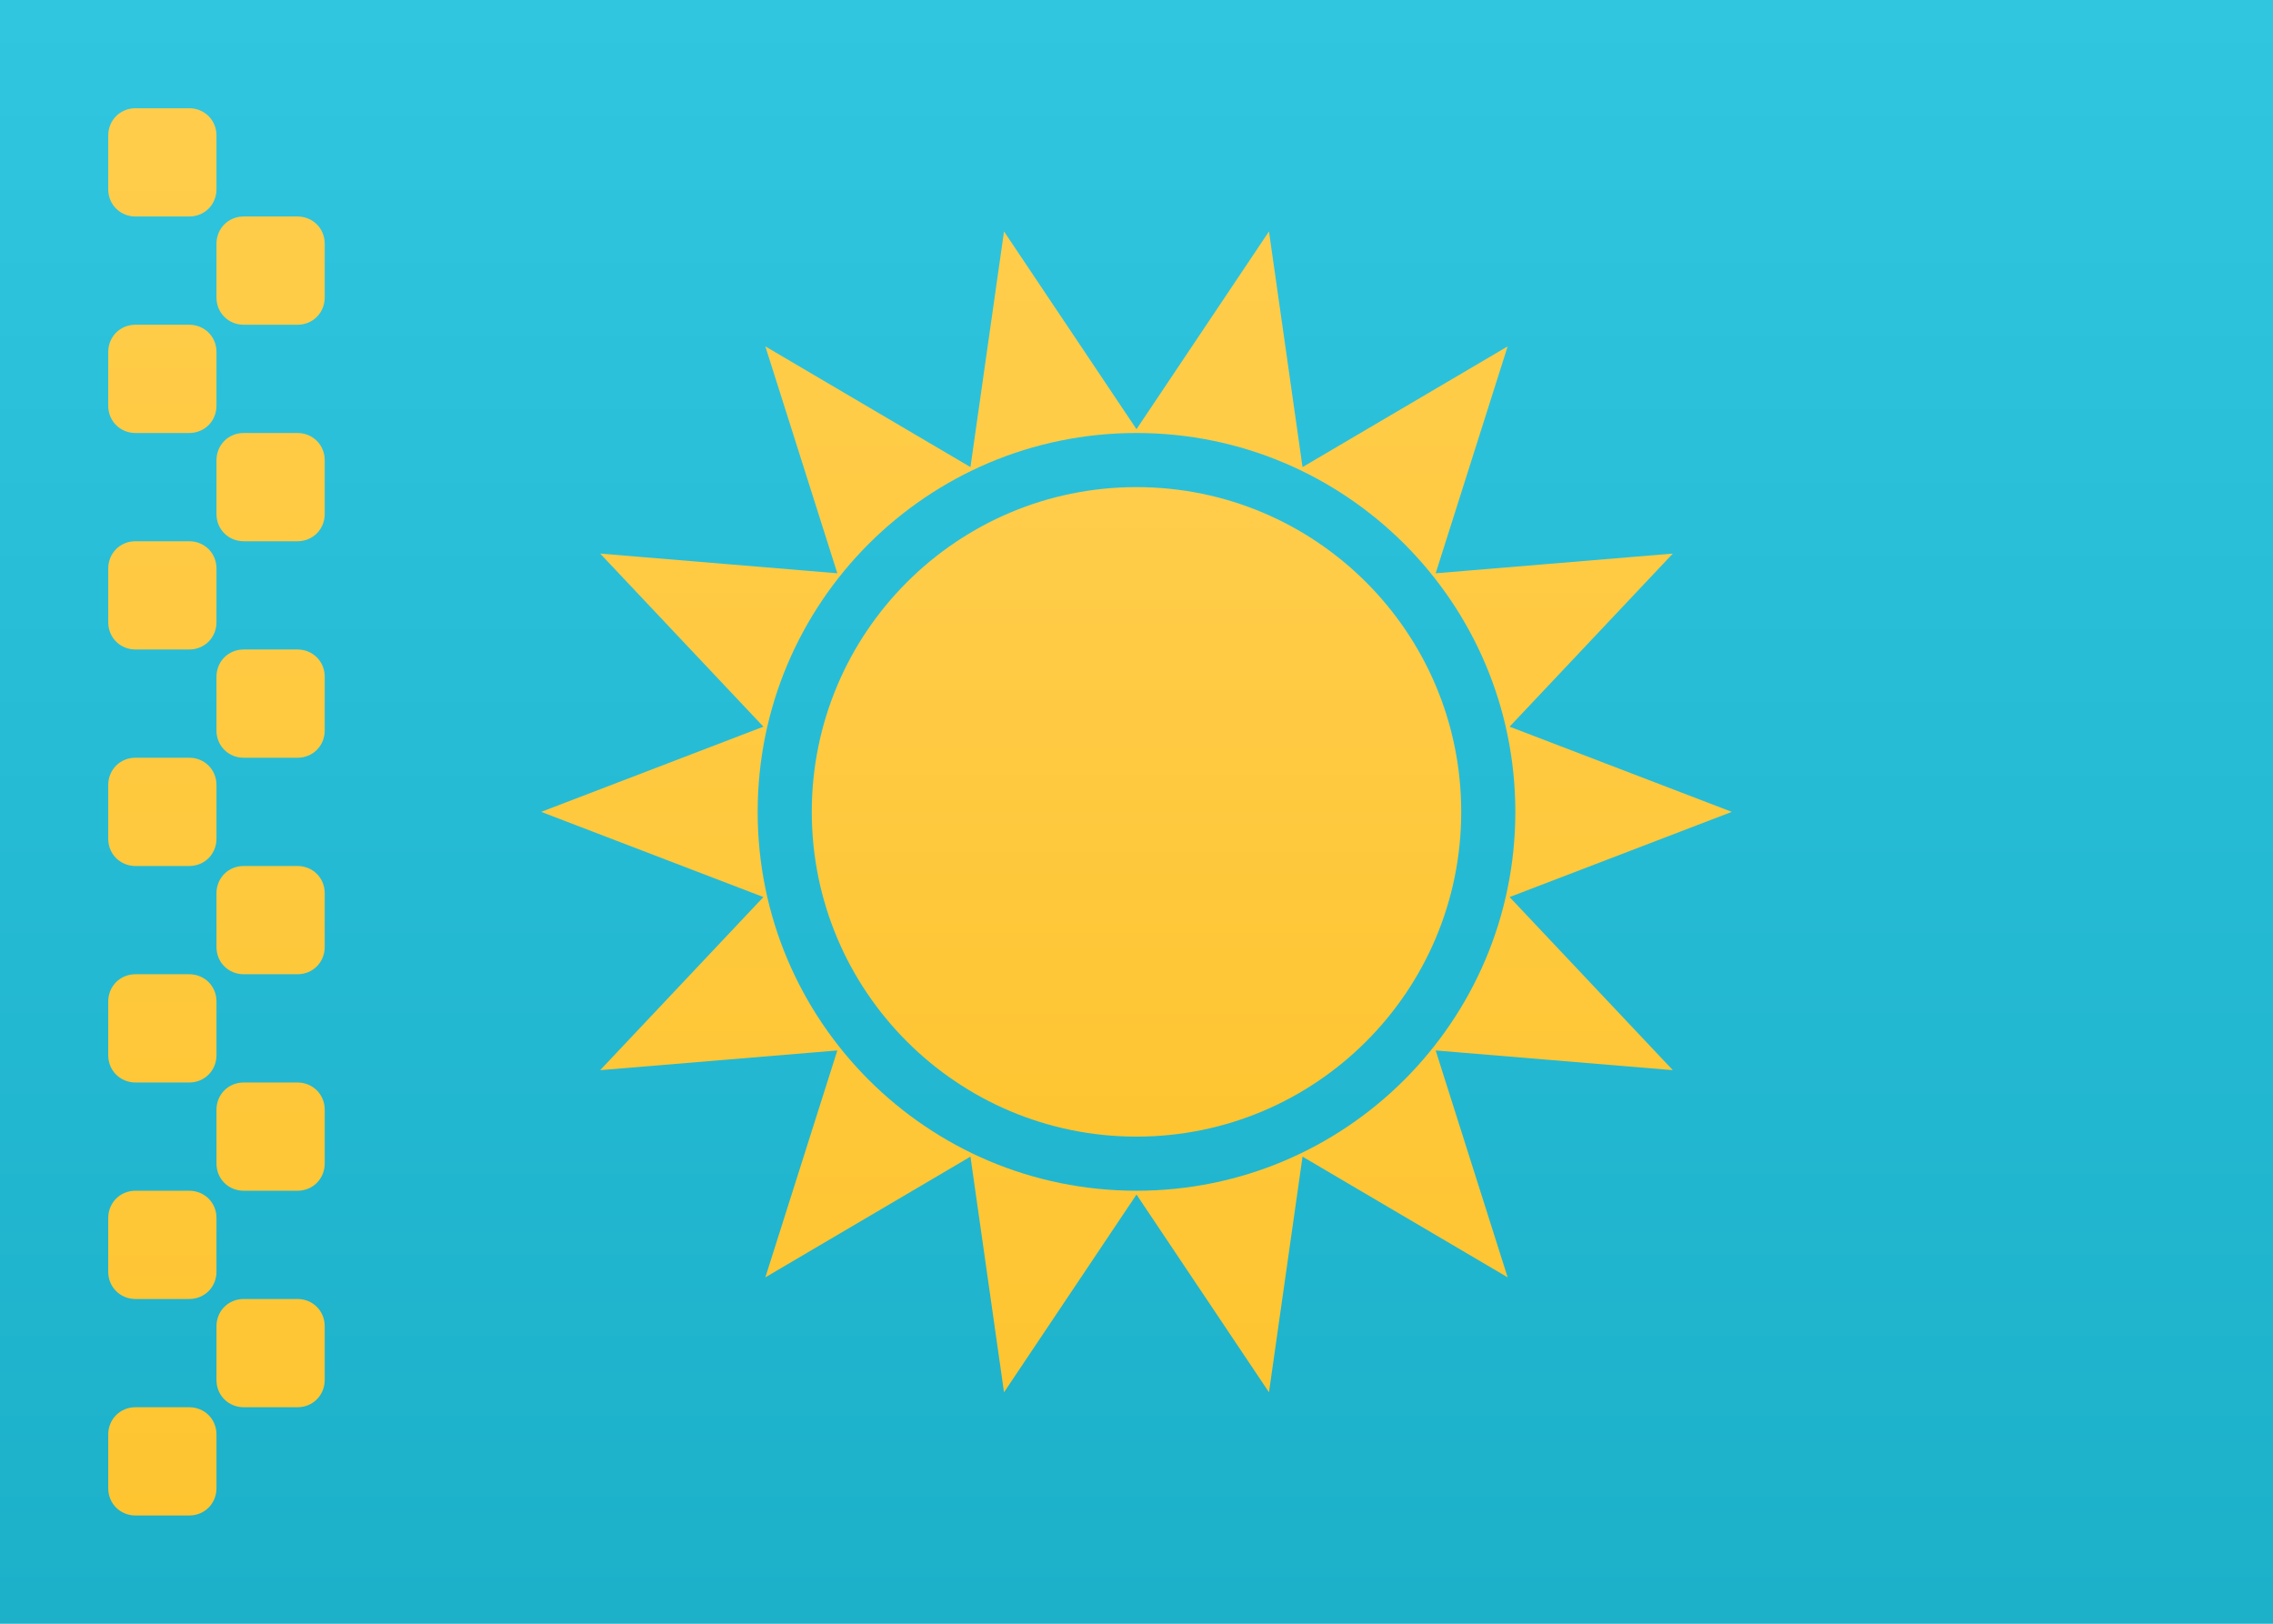
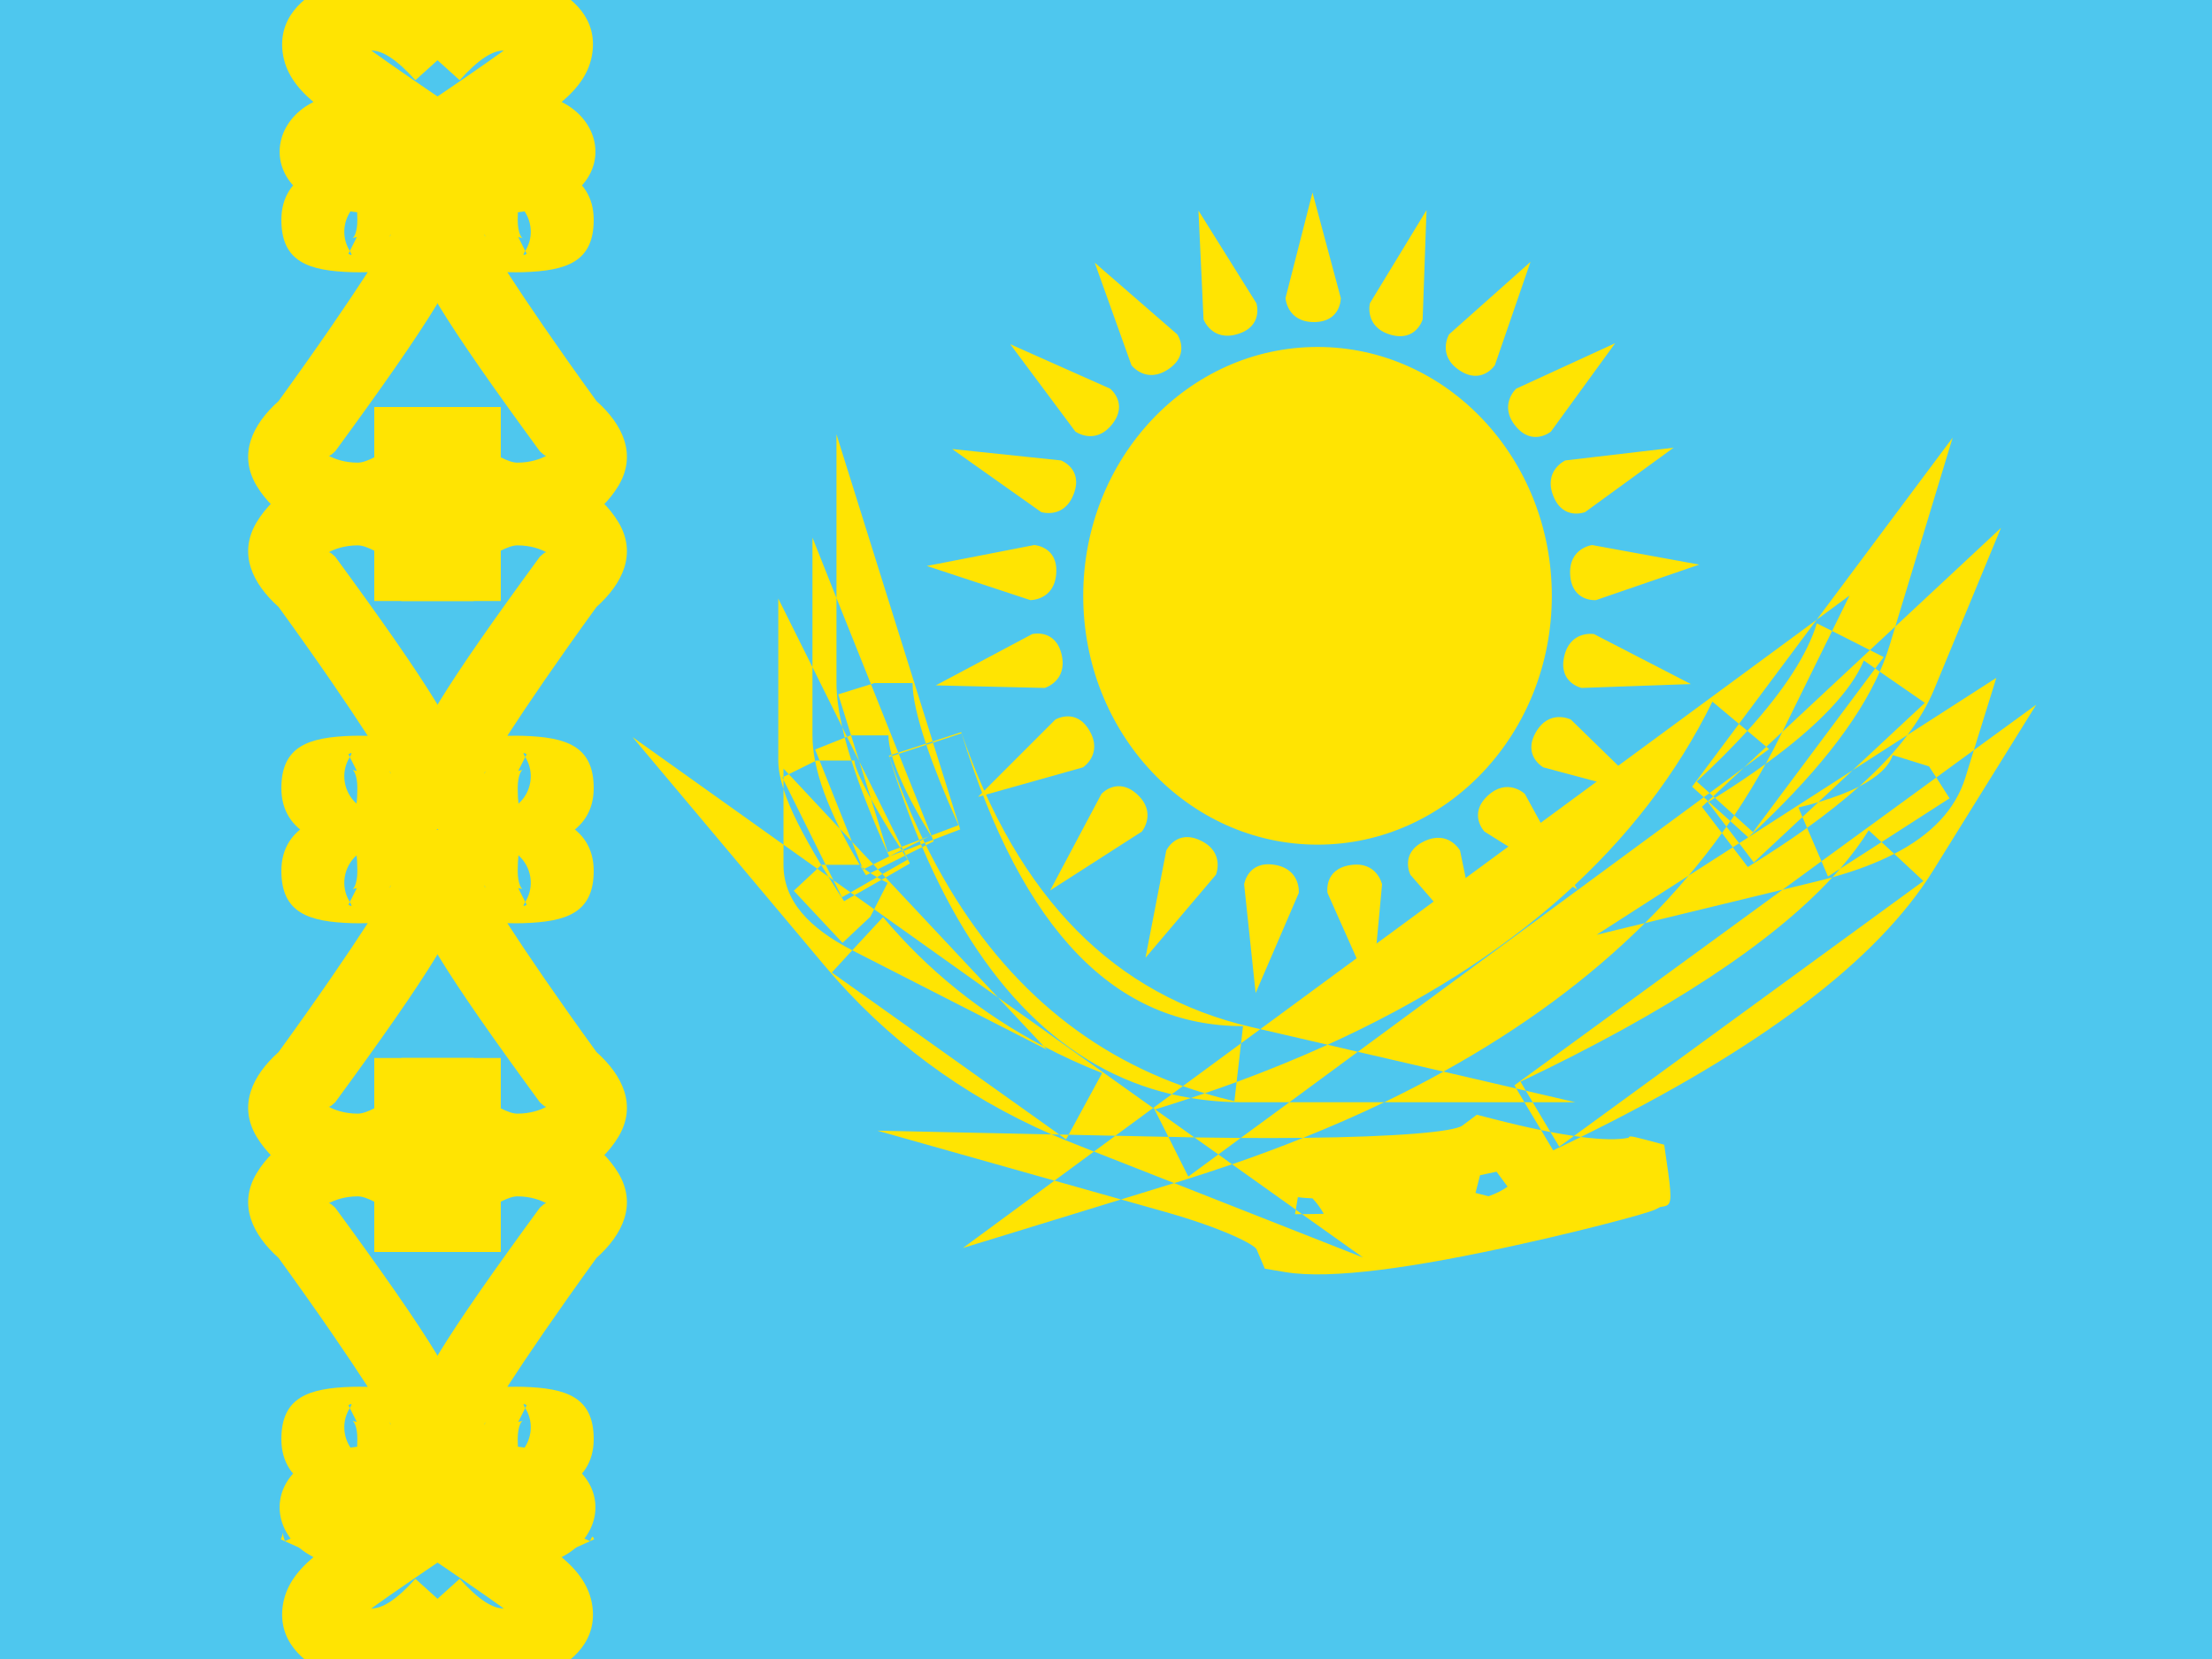
- <svg xmlns="http://www.w3.org/2000/svg" width="21px" height="15px" viewBox="0 0 21 15" version="1.1">
-   <defs>
-     <linearGradient x1="50%" y1="0%" x2="50%" y2="100%" id="linearGradient-1">
-       <stop stop-color="#FFFFFF" offset="0%" />
-       <stop stop-color="#F0F0F0" offset="100%" />
-     </linearGradient>
-     <linearGradient x1="50%" y1="0%" x2="50%" y2="100%" id="linearGradient-2">
-       <stop stop-color="#30C6E0" offset="0%" />
-       <stop stop-color="#1CB0C9" offset="100%" />
-     </linearGradient>
-     <linearGradient x1="50%" y1="0%" x2="50%" y2="100%" id="linearGradient-3">
-       <stop stop-color="#FFCD4B" offset="0%" />
-       <stop stop-color="#FEC531" offset="100%" />
-     </linearGradient>
-   </defs>
-   <g id="Symbols" stroke="none" stroke-width="1" fill="none" fill-rule="evenodd">
-     <g id="KZ">
-       <rect id="FlagBackground" fill="url(#linearGradient-1)" x="0" y="0" width="21" height="15" />
-       <rect id="Mask-Copy" fill="url(#linearGradient-2)" x="0" y="0" width="21" height="15" />
-       <circle id="Oval-9" fill="url(#linearGradient-3)" cx="10.5" cy="7.5" r="3" />
-       <path d="M10.5,11.035 L9.276,12.862 L8.966,10.685 L7.071,11.8 L7.736,9.704 L5.545,9.886 L7.053,8.287 L5,7.5 L7.053,6.713 L5.545,5.114 L7.736,5.296 L7.071,3.2 L8.966,4.315 L9.276,2.138 L10.5,3.965 L11.724,2.138 L12.034,4.315 L13.929,3.2 L13.264,5.296 L15.455,5.114 L13.947,6.713 L16,7.5 L13.947,8.287 L15.455,9.886 L13.264,9.704 L13.929,11.8 L12.034,10.685 L11.724,12.862 L10.5,11.035 Z M10.5,11 C12.433,11 14,9.433 14,7.5 C14,5.567 12.433,4 10.5,4 C8.567,4 7,5.567 7,7.5 C7,9.433 8.567,11 10.5,11 Z" id="Star-28" fill="url(#linearGradient-3)" />
-       <path d="M1,1.252 C1,1.113 1.107,1 1.252,1 L1.748,1 C1.887,1 2,1.107 2,1.252 L2,1.748 C2,1.887 1.893,2 1.748,2 L1.252,2 C1.113,2 1,1.893 1,1.748 L1,1.252 Z M1,3.252 C1,3.113 1.107,3 1.252,3 L1.748,3 C1.887,3 2,3.107 2,3.252 L2,3.748 C2,3.887 1.893,4 1.748,4 L1.252,4 C1.113,4 1,3.893 1,3.748 L1,3.252 Z M1,5.252 C1,5.113 1.107,5 1.252,5 L1.748,5 C1.887,5 2,5.107 2,5.252 L2,5.748 C2,5.887 1.893,6 1.748,6 L1.252,6 C1.113,6 1,5.893 1,5.748 L1,5.252 Z M1,7.252 C1,7.113 1.107,7 1.252,7 L1.748,7 C1.887,7 2,7.107 2,7.252 L2,7.748 C2,7.887 1.893,8 1.748,8 L1.252,8 C1.113,8 1,7.893 1,7.748 L1,7.252 Z M1,9.252 C1,9.113 1.107,9 1.252,9 L1.748,9 C1.887,9 2,9.107 2,9.252 L2,9.748 C2,9.887 1.893,10 1.748,10 L1.252,10 C1.113,10 1,9.893 1,9.748 L1,9.252 Z M1,11.252 C1,11.113 1.107,11 1.252,11 L1.748,11 C1.887,11 2,11.107 2,11.252 L2,11.748 C2,11.887 1.893,12 1.748,12 L1.252,12 C1.113,12 1,11.893 1,11.748 L1,11.252 Z M1,13.252 C1,13.113 1.107,13 1.252,13 L1.748,13 C1.887,13 2,13.107 2,13.252 L2,13.748 C2,13.887 1.893,14 1.748,14 L1.252,14 C1.113,14 1,13.893 1,13.748 L1,13.252 Z M2,12.252 C2,12.113 2.107,12 2.252,12 L2.748,12 C2.887,12 3,12.107 3,12.252 L3,12.748 C3,12.887 2.893,13 2.748,13 L2.252,13 C2.113,13 2,12.893 2,12.748 L2,12.252 Z M2,10.252 C2,10.113 2.107,10 2.252,10 L2.748,10 C2.887,10 3,10.107 3,10.252 L3,10.748 C3,10.887 2.893,11 2.748,11 L2.252,11 C2.113,11 2,10.893 2,10.748 L2,10.252 Z M2,8.252 C2,8.113 2.107,8 2.252,8 L2.748,8 C2.887,8 3,8.107 3,8.252 L3,8.748 C3,8.887 2.893,9 2.748,9 L2.252,9 C2.113,9 2,8.893 2,8.748 L2,8.252 Z M2,6.252 C2,6.113 2.107,6 2.252,6 L2.748,6 C2.887,6 3,6.107 3,6.252 L3,6.748 C3,6.887 2.893,7 2.748,7 L2.252,7 C2.113,7 2,6.893 2,6.748 L2,6.252 Z M2,4.252 C2,4.113 2.107,4 2.252,4 L2.748,4 C2.887,4 3,4.107 3,4.252 L3,4.748 C3,4.887 2.893,5 2.748,5 L2.252,5 C2.113,5 2,4.893 2,4.748 L2,4.252 Z M2,2.252 C2,2.113 2.107,2 2.252,2 L2.748,2 C2.887,2 3,2.107 3,2.252 L3,2.748 C3,2.887 2.893,3 2.748,3 L2.252,3 C2.113,3 2,2.893 2,2.748 L2,2.252 Z" id="Rectangle-294" fill="url(#linearGradient-3)" />
+ <svg xmlns="http://www.w3.org/2000/svg" width="20" height="15" viewBox="0 0 20 15" fill="none">
+   <mask id="mask0_964_6881" style="mask-type:alpha" maskUnits="userSpaceOnUse" x="0" y="0" width="20" height="15">
+     <rect width="20" height="15" fill="white" />
+   </mask>
+   <g mask="url(#mask0_964_6881)">
+     <path fill-rule="evenodd" clip-rule="evenodd" d="M0 0V15H20V0H0Z" fill="#4EC7EE" />
+     <mask id="mask1_964_6881" style="mask-type:alpha" maskUnits="userSpaceOnUse" x="0" y="0" width="20" height="15">
+       <path fill-rule="evenodd" clip-rule="evenodd" d="M0 0V15H20V0H0Z" fill="white" />
+     </mask>
+     <g mask="url(#mask1_964_6881)">
+       <path d="M2.556 14.523C2.517 14.817 2.705 15.026 3.02 15.161C3.445 15.342 3.873 15.172 4.267 14.736L3.756 14.275C3.581 14.469 3.455 14.544 3.357 14.543C3.548 14.406 3.793 14.238 4.091 14.037L4.235 13.83C4.35 13.337 3.992 13.07 3.447 13.07C3.126 13.07 2.869 13.133 2.706 13.27C2.439 13.494 2.484 13.852 2.766 14.039C2.788 14.053 2.811 14.067 2.834 14.079C2.676 14.212 2.58 14.35 2.556 14.523Z" fill="#FFE402" />
+       <path d="M2.853 14.06C2.853 14.06 2.931 13.887 2.892 13.797" stroke="#FFE402" stroke-width="0.688" />
+       <path d="M5.356 14.523C5.396 14.817 5.207 15.026 4.892 15.161C4.467 15.342 4.039 15.172 3.645 14.736L4.156 14.275C4.331 14.469 4.457 14.544 4.555 14.543C4.364 14.406 4.119 14.238 3.821 14.037L3.678 13.83C3.563 13.337 3.92 13.07 4.465 13.07C4.786 13.07 5.043 13.133 5.206 13.27C5.473 13.494 5.428 13.852 5.146 14.039C5.124 14.053 5.101 14.067 5.078 14.079C5.236 14.212 5.332 14.35 5.356 14.523Z" fill="#FFE402" />
+       <path d="M5.372 13.918L4.746 14.201C4.658 14.006 4.631 13.829 4.705 13.66L5.335 13.934C5.357 13.885 5.356 13.883 5.372 13.918Z" fill="#FFE402" />
+       <path d="M2.556 0.477C2.517 0.183 2.705 -0.026 3.02 -0.161C3.445 -0.342 3.873 -0.172 4.267 0.264L3.756 0.725C3.581 0.531 3.455 0.456 3.357 0.457C3.548 0.594 3.793 0.763 4.091 0.963L4.235 1.17C4.35 1.663 3.992 1.93 3.447 1.93C3.126 1.93 2.869 1.867 2.706 1.73C2.439 1.506 2.484 1.148 2.766 0.961C2.788 0.947 2.811 0.933 2.834 0.922C2.676 0.788 2.58 0.65 2.556 0.477Z" fill="#FFE402" />
+       <path d="M5.356 0.477C5.396 0.183 5.207 -0.026 4.892 -0.161C4.467 -0.342 4.039 -0.172 3.645 0.264L4.156 0.725C4.331 0.531 4.457 0.456 4.555 0.457C4.364 0.594 4.119 0.763 3.821 0.963L3.678 1.17C3.563 1.663 3.92 1.93 4.465 1.93C4.786 1.93 5.043 1.867 5.206 1.73C5.473 1.506 5.428 1.148 5.146 0.961C5.124 0.947 5.101 0.933 5.078 0.922C5.236 0.788 5.332 0.65 5.356 0.477Z" fill="#FFE402" />
+       <path fill-rule="evenodd" clip-rule="evenodd" d="M3.184 12.539C2.789 12.551 2.544 12.632 2.544 13.012C2.544 13.431 2.951 13.563 3.384 13.563C3.777 13.563 4.219 13.319 4.219 12.883C4.219 12.617 3.882 12.082 3.032 10.921C3.002 10.893 2.986 10.879 2.973 10.879C3.025 10.851 3.116 10.817 3.235 10.817C3.277 10.817 3.331 10.838 3.384 10.865V11.32H4.284V10.976C4.284 10.588 3.71 10.129 3.235 10.129C2.821 10.129 2.488 10.327 2.319 10.61C2.153 10.891 2.28 11.16 2.519 11.374C2.875 11.865 3.152 12.271 3.325 12.539C3.261 12.538 3.227 12.538 3.184 12.539ZM3.226 12.856C3.213 12.854 3.201 12.851 3.19 12.847C3.199 12.856 3.231 12.895 3.231 13.012C3.231 13.076 3.228 13.121 3.224 13.152C3.108 13.05 3.076 12.872 3.161 12.734L3.163 12.731L3.15 12.705C3.151 12.704 3.153 12.704 3.155 12.703C3.175 12.692 3.191 12.684 3.163 12.731L3.226 12.856ZM3.19 12.847L3.178 12.844C3.18 12.844 3.181 12.845 3.183 12.846L3.19 12.847ZM3.532 12.883C3.532 12.871 3.528 12.864 3.521 12.86L3.525 12.865C3.529 12.874 3.532 12.88 3.532 12.883Z" fill="#FFE402" />
+       <path fill-rule="evenodd" clip-rule="evenodd" d="M4.728 12.539C5.123 12.551 5.368 12.632 5.368 13.012C5.368 13.431 4.961 13.563 4.528 13.563C4.135 13.563 3.693 13.319 3.693 12.883C3.693 12.617 4.03 12.082 4.88 10.921C4.91 10.893 4.926 10.879 4.939 10.879C4.887 10.851 4.797 10.817 4.677 10.817C4.635 10.817 4.581 10.838 4.528 10.865V11.32H3.628V10.976C3.628 10.588 4.202 10.129 4.677 10.129C5.091 10.129 5.424 10.327 5.593 10.61C5.759 10.891 5.632 11.16 5.393 11.374C5.037 11.865 4.76 12.271 4.587 12.539C4.651 12.538 4.686 12.538 4.728 12.539ZM4.686 12.856C4.699 12.854 4.711 12.851 4.722 12.847C4.714 12.856 4.681 12.895 4.681 13.012C4.681 13.076 4.684 13.121 4.688 13.152C4.804 13.05 4.836 12.872 4.751 12.734L4.749 12.731L4.762 12.705C4.761 12.704 4.759 12.704 4.757 12.703C4.737 12.692 4.721 12.684 4.749 12.731L4.686 12.856ZM4.722 12.847L4.734 12.844C4.733 12.844 4.731 12.845 4.729 12.846L4.722 12.847ZM4.38 12.883C4.38 12.871 4.384 12.864 4.391 12.86L4.387 12.865C4.383 12.874 4.38 12.88 4.38 12.883Z" fill="#FFE402" />
+       <path fill-rule="evenodd" clip-rule="evenodd" d="M3.184 8.347C2.789 8.335 2.544 8.254 2.544 7.874C2.544 7.455 2.951 7.323 3.384 7.323C3.777 7.323 4.219 7.567 4.219 8.003C4.219 8.269 3.882 8.804 3.032 9.965C3.002 9.993 2.986 10.007 2.973 10.007C3.025 10.036 3.116 10.069 3.235 10.069C3.277 10.069 3.331 10.048 3.384 10.021V9.566H4.284V9.91C4.284 10.298 3.71 10.757 3.235 10.757C2.821 10.757 2.488 10.559 2.319 10.276C2.153 9.995 2.28 9.726 2.519 9.512C2.875 9.021 3.152 8.615 3.325 8.347C3.261 8.348 3.227 8.348 3.184 8.347ZM3.226 8.03C3.213 8.032 3.201 8.036 3.19 8.039C3.199 8.03 3.231 7.991 3.231 7.874C3.231 7.81 3.228 7.765 3.224 7.734C3.108 7.836 3.076 8.014 3.161 8.152L3.163 8.155L3.15 8.181C3.151 8.182 3.153 8.183 3.155 8.183C3.175 8.194 3.191 8.202 3.163 8.155L3.226 8.03ZM3.19 8.039L3.178 8.042C3.18 8.042 3.181 8.041 3.183 8.04L3.19 8.039ZM3.532 8.003C3.532 8.015 3.528 8.022 3.521 8.026L3.525 8.021C3.529 8.012 3.532 8.006 3.532 8.003Z" fill="#FFE402" />
+       <path fill-rule="evenodd" clip-rule="evenodd" d="M4.728 8.347C5.123 8.335 5.368 8.254 5.368 7.874C5.368 7.455 4.961 7.323 4.528 7.323C4.135 7.323 3.693 7.567 3.693 8.003C3.693 8.269 4.03 8.804 4.88 9.965C4.91 9.993 4.926 10.007 4.939 10.007C4.887 10.036 4.797 10.069 4.677 10.069C4.635 10.069 4.581 10.048 4.528 10.021V9.566H3.628V9.91C3.628 10.298 4.202 10.757 4.677 10.757C5.091 10.757 5.424 10.559 5.593 10.276C5.759 9.995 5.632 9.726 5.393 9.512C5.037 9.021 4.76 8.615 4.587 8.347C4.651 8.348 4.686 8.348 4.728 8.347ZM4.686 8.03C4.699 8.032 4.711 8.036 4.722 8.039C4.714 8.03 4.681 7.991 4.681 7.874C4.681 7.81 4.684 7.765 4.688 7.734C4.804 7.836 4.836 8.014 4.751 8.152L4.749 8.155L4.762 8.181C4.761 8.182 4.759 8.183 4.757 8.183C4.737 8.194 4.721 8.202 4.749 8.155L4.686 8.03ZM4.722 8.039L4.734 8.042C4.733 8.042 4.731 8.041 4.729 8.04L4.722 8.039ZM4.38 8.003C4.38 8.015 4.384 8.022 4.391 8.026L4.387 8.021C4.383 8.012 4.38 8.006 4.38 8.003Z" fill="#FFE402" />
+       <path fill-rule="evenodd" clip-rule="evenodd" d="M3.184 6.653C2.789 6.665 2.544 6.746 2.544 7.126C2.544 7.545 2.951 7.677 3.384 7.677C3.777 7.677 4.219 7.433 4.219 6.997C4.219 6.731 3.882 6.196 3.032 5.035C3.002 5.007 2.986 4.993 2.973 4.993C3.025 4.964 3.116 4.931 3.235 4.931C3.277 4.931 3.331 4.952 3.384 4.979V5.434H4.284V5.09C4.284 4.702 3.71 4.243 3.235 4.243C2.821 4.243 2.488 4.441 2.319 4.724C2.153 5.005 2.28 5.274 2.519 5.488C2.875 5.979 3.152 6.385 3.325 6.653C3.261 6.652 3.227 6.652 3.184 6.653ZM3.226 6.97C3.213 6.968 3.201 6.964 3.19 6.961C3.199 6.97 3.231 7.009 3.231 7.126C3.231 7.19 3.228 7.235 3.224 7.266C3.108 7.164 3.076 6.986 3.161 6.848L3.163 6.845L3.15 6.819C3.151 6.818 3.153 6.817 3.155 6.817C3.175 6.806 3.191 6.798 3.163 6.845L3.226 6.97ZM3.19 6.961L3.178 6.958C3.18 6.958 3.181 6.959 3.183 6.96L3.19 6.961ZM3.532 6.997C3.532 6.985 3.528 6.978 3.521 6.974L3.525 6.979C3.529 6.988 3.532 6.994 3.532 6.997Z" fill="#FFE402" />
+       <path fill-rule="evenodd" clip-rule="evenodd" d="M4.728 6.653C5.123 6.665 5.368 6.746 5.368 7.126C5.368 7.545 4.961 7.677 4.528 7.677C4.135 7.677 3.693 7.433 3.693 6.997C3.693 6.731 4.03 6.196 4.88 5.035C4.91 5.007 4.926 4.993 4.939 4.993C4.887 4.964 4.797 4.931 4.677 4.931C4.635 4.931 4.581 4.952 4.528 4.979V5.434H3.628V5.09C3.628 4.702 4.202 4.243 4.677 4.243C5.091 4.243 5.424 4.441 5.593 4.724C5.759 5.005 5.632 5.274 5.393 5.488C5.037 5.979 4.76 6.385 4.587 6.653C4.651 6.652 4.686 6.652 4.728 6.653ZM4.686 6.97C4.699 6.968 4.711 6.964 4.722 6.961C4.714 6.97 4.681 7.009 4.681 7.126C4.681 7.19 4.684 7.235 4.688 7.266C4.804 7.164 4.836 6.986 4.751 6.848L4.749 6.845L4.762 6.819C4.761 6.818 4.759 6.817 4.757 6.817C4.737 6.806 4.721 6.798 4.749 6.845L4.686 6.97ZM4.722 6.961L4.734 6.958C4.733 6.958 4.731 6.959 4.729 6.96L4.722 6.961ZM4.38 6.997C4.38 6.985 4.384 6.978 4.391 6.974L4.387 6.979C4.383 6.988 4.38 6.994 4.38 6.997Z" fill="#FFE402" />
+       <path fill-rule="evenodd" clip-rule="evenodd" d="M3.184 2.461C2.789 2.449 2.544 2.368 2.544 1.988C2.544 1.569 2.951 1.437 3.384 1.437C3.777 1.437 4.219 1.681 4.219 2.117C4.219 2.383 3.882 2.918 3.032 4.079C3.002 4.107 2.986 4.121 2.973 4.121C3.025 4.15 3.116 4.183 3.235 4.183C3.277 4.183 3.331 4.162 3.384 4.135V3.68H4.284V4.024C4.284 4.412 3.71 4.871 3.235 4.871C2.821 4.871 2.488 4.673 2.319 4.39C2.153 4.109 2.28 3.84 2.519 3.626C2.875 3.135 3.152 2.728 3.325 2.461C3.261 2.462 3.227 2.462 3.184 2.461ZM3.226 2.144C3.213 2.146 3.201 2.149 3.19 2.153C3.199 2.144 3.231 2.105 3.231 1.988C3.231 1.924 3.228 1.879 3.224 1.848C3.108 1.95 3.076 2.128 3.161 2.266L3.163 2.269L3.15 2.295C3.151 2.296 3.153 2.297 3.155 2.297C3.175 2.308 3.191 2.316 3.163 2.269L3.226 2.144ZM3.19 2.153L3.178 2.156C3.18 2.156 3.181 2.155 3.183 2.154L3.19 2.153ZM3.532 2.117C3.532 2.129 3.528 2.136 3.521 2.14L3.525 2.135C3.529 2.126 3.532 2.12 3.532 2.117Z" fill="#FFE402" />
+       <path fill-rule="evenodd" clip-rule="evenodd" d="M4.728 2.461C5.123 2.449 5.368 2.368 5.368 1.988C5.368 1.569 4.961 1.437 4.528 1.437C4.135 1.437 3.693 1.681 3.693 2.117C3.693 2.383 4.03 2.918 4.88 4.079C4.91 4.107 4.926 4.121 4.939 4.121C4.887 4.15 4.797 4.183 4.677 4.183C4.635 4.183 4.581 4.162 4.528 4.135V3.68H3.628V4.024C3.628 4.412 4.202 4.871 4.677 4.871C5.091 4.871 5.424 4.673 5.593 4.39C5.759 4.109 5.632 3.84 5.393 3.626C5.037 3.135 4.76 2.728 4.587 2.461C4.651 2.462 4.686 2.462 4.728 2.461ZM4.686 2.144C4.699 2.146 4.711 2.149 4.722 2.153C4.714 2.144 4.681 2.105 4.681 1.988C4.681 1.924 4.684 1.879 4.688 1.848C4.804 1.95 4.836 2.128 4.751 2.266L4.749 2.269L4.762 2.295C4.761 2.296 4.759 2.297 4.757 2.297C4.737 2.308 4.721 2.316 4.749 2.269L4.686 2.144ZM4.722 2.153L4.734 2.156C4.733 2.156 4.731 2.155 4.729 2.154L4.722 2.153ZM4.38 2.117C4.38 2.129 4.384 2.136 4.391 2.14L4.387 2.135C4.383 2.126 4.38 2.12 4.38 2.117Z" fill="#FFE402" />
+       <path fill-rule="evenodd" clip-rule="evenodd" d="M11.867 1.741L12.123 2.695C12.123 2.695 12.126 2.912 11.88 2.912C11.636 2.912 11.623 2.695 11.623 2.695L11.867 1.741ZM14.031 5.387C14.031 6.63 13.083 7.637 11.913 7.637C10.742 7.637 9.794 6.63 9.794 5.387C9.794 4.145 10.742 3.137 11.913 3.137C13.083 3.137 14.031 4.145 14.031 5.387ZM12.863 2.888L12.898 1.9L12.386 2.742C12.386 2.742 12.334 2.953 12.568 3.025C12.803 3.096 12.863 2.888 12.863 2.888ZM13.838 2.368L13.516 3.302C13.516 3.302 13.397 3.484 13.194 3.347C12.991 3.21 13.102 3.023 13.102 3.023L13.838 2.368ZM14.023 3.902L14.604 3.103L13.709 3.514C13.709 3.514 13.548 3.66 13.702 3.851C13.856 4.041 14.023 3.902 14.023 3.902ZM15.132 4.048L14.332 4.63C14.332 4.63 14.131 4.71 14.043 4.481C13.955 4.253 14.153 4.163 14.153 4.163L15.132 4.048ZM14.43 5.426L15.364 5.105L14.395 4.928C14.395 4.928 14.18 4.956 14.197 5.2C14.214 5.445 14.43 5.426 14.43 5.426ZM15.288 6.185L14.3 6.22C14.3 6.22 14.088 6.174 14.143 5.935C14.198 5.696 14.412 5.733 14.412 5.733L15.288 6.185ZM13.954 6.938L14.909 7.194L14.203 6.506C14.203 6.506 14.009 6.408 13.887 6.62C13.764 6.832 13.954 6.938 13.954 6.938ZM14.26 8.042L13.422 7.519C13.422 7.519 13.272 7.362 13.451 7.195C13.63 7.028 13.787 7.178 13.787 7.178L14.26 8.042ZM12.752 7.909L13.4 8.655L13.201 7.69C13.201 7.69 13.095 7.5 12.874 7.608C12.654 7.715 12.752 7.909 12.752 7.909ZM12.405 8.977L12.003 8.074C12.003 8.074 11.966 7.86 12.208 7.822C12.45 7.783 12.496 7.996 12.496 7.996L12.405 8.977ZM11.249 7.996L11.353 8.979L11.743 8.074C11.743 8.074 11.764 7.857 11.522 7.819C11.28 7.781 11.249 7.996 11.249 7.996ZM10.357 8.66L10.545 7.69C10.545 7.69 10.637 7.493 10.858 7.601C11.078 7.708 10.994 7.909 10.994 7.909L10.357 8.66ZM9.959 7.178L9.495 8.051L10.324 7.519C10.324 7.519 10.463 7.351 10.284 7.184C10.104 7.017 9.959 7.178 9.959 7.178ZM8.843 7.205L9.542 6.506C9.542 6.506 9.729 6.395 9.851 6.607C9.974 6.819 9.792 6.938 9.792 6.938L8.843 7.205ZM9.333 5.733L8.461 6.197L9.446 6.22C9.446 6.22 9.654 6.159 9.599 5.92C9.544 5.681 9.333 5.733 9.333 5.733ZM8.38 5.117L9.351 4.928C9.351 4.928 9.567 4.94 9.55 5.185C9.533 5.429 9.316 5.426 9.316 5.426L8.38 5.117ZM9.593 4.163L8.609 4.06L9.414 4.63C9.414 4.63 9.621 4.696 9.708 4.467C9.796 4.238 9.593 4.163 9.593 4.163ZM9.134 3.112L10.037 3.514C10.037 3.514 10.208 3.648 10.053 3.839C9.899 4.029 9.723 3.902 9.723 3.902L9.134 3.112ZM10.644 3.023L9.898 2.375L10.23 3.302C10.23 3.302 10.361 3.475 10.564 3.338C10.768 3.201 10.644 3.023 10.644 3.023ZM10.836 1.904L11.36 2.742C11.36 2.742 11.426 2.948 11.192 3.02C10.958 3.092 10.882 2.888 10.882 2.888L10.836 1.904Z" fill="#FFE402" />
+       <path fill-rule="evenodd" clip-rule="evenodd" d="M7.638 6.67C7.63 6.637 7.622 6.605 7.615 6.574L7.658 6.662L7.638 6.67ZM7.698 6.876C7.675 6.804 7.655 6.736 7.638 6.67L7.37 6.777L7.41 6.876H7.381L7.37 6.882C7.354 6.8 7.346 6.723 7.346 6.649V6.032L7.615 6.574C7.581 6.423 7.563 6.291 7.563 6.176V5.407L7.875 6.186L7.579 6.278L7.695 6.649H7.69L7.658 6.662L7.769 6.884L7.875 7.223C7.775 7.041 7.725 6.92 7.725 6.876H7.698ZM8.04 7.743C7.891 7.413 7.777 7.125 7.698 6.876H7.41L7.703 7.61L7.594 7.494C7.481 7.266 7.406 7.064 7.37 6.882L7.132 7L7.084 6.95V7.024L7.073 7.029L7.084 7.051V7.135C7.053 7.037 7.037 6.952 7.037 6.876V5.412L7.346 6.032V4.861L7.563 5.407V3.927L8.433 6.704L8.372 6.724C8.291 6.483 8.251 6.299 8.251 6.176H7.907L7.875 6.186L8.122 6.805L8.062 6.825C8.043 6.756 8.033 6.697 8.033 6.649H7.695L7.769 6.884L8.152 7.656L8.137 7.663C8.028 7.492 7.941 7.344 7.875 7.223L8.026 7.705L8.137 7.663L8.152 7.687L8.04 7.743ZM8.159 7.698L8.04 7.743L8.04 7.743L7.896 7.815L7.703 7.61L7.795 7.84C7.784 7.83 7.777 7.824 7.774 7.821C7.706 7.707 7.646 7.598 7.594 7.494L7.132 7L7.084 7.024V7.051L7.465 7.819H7.428L7.425 7.821C7.256 7.541 7.142 7.317 7.084 7.135V7.637L5.719 6.664L7.458 8.734C8.013 9.395 8.698 9.903 9.508 10.257L7.933 10.223L9.534 10.675L8.706 11.284L10.136 10.845L10.526 10.955C11.051 11.103 11.343 11.252 11.362 11.297L11.436 11.471L11.622 11.502C12.031 11.57 12.785 11.464 13.756 11.248C14.086 11.175 14.417 11.094 14.673 11.025C14.781 10.996 14.865 10.972 14.912 10.956L14.93 10.95C14.936 10.948 14.943 10.945 14.957 10.94L14.957 10.94L14.968 10.935C14.976 10.932 14.983 10.928 15.009 10.914L15.009 10.914C15.041 10.909 15.064 10.906 15.079 10.894C15.122 10.859 15.106 10.752 15.047 10.35L15.047 10.35L15.047 10.35C14.776 10.277 14.739 10.267 14.729 10.28C14.727 10.282 14.726 10.284 14.725 10.287C14.632 10.307 14.487 10.305 14.294 10.28C15.91 9.485 16.972 8.689 17.48 7.869L18.411 6.371L17.847 6.782L18.05 6.129L17.247 6.645C17.35 6.508 17.43 6.372 17.487 6.235L18.092 4.773L17.137 5.664L17.655 3.957L16.426 5.603L11.395 9.305L11.317 9.287C10.078 9 9.208 8.125 8.691 6.62L8.433 6.704L8.436 6.715L8.375 6.734L8.372 6.724L8.122 6.805L8.126 6.816L8.065 6.835L8.062 6.825L8.037 6.833C8.121 7.104 8.212 7.359 8.311 7.596L8.152 7.656L8.164 7.681L8.152 7.687L8.159 7.698ZM8.171 7.694L8.159 7.698L8.184 7.736L7.937 7.86L7.896 7.815L7.815 7.856C7.807 7.85 7.8 7.844 7.795 7.84L7.803 7.862L7.815 7.856C7.829 7.866 7.847 7.879 7.869 7.894L7.83 7.914C7.81 7.882 7.792 7.852 7.774 7.821L7.772 7.819H7.465L7.535 7.958L7.49 7.926C7.467 7.89 7.446 7.855 7.425 7.821L7.39 7.855L7.084 7.637V7.819C7.084 8.144 7.313 8.39 7.706 8.592L7.521 8.793L9.578 10.258L9.508 10.257C9.575 10.286 9.644 10.314 9.713 10.341L9.891 10.412L9.534 10.675L10.136 10.845L10.616 10.697L12.324 11.37L11.773 10.978C11.841 10.977 11.906 10.976 11.969 10.975C11.942 10.926 11.908 10.879 11.867 10.835C11.816 10.833 11.772 10.83 11.735 10.824L11.716 10.937L11.14 10.527C11.361 10.451 11.575 10.371 11.782 10.288C12.635 10.279 13.146 10.233 13.222 10.177L13.353 10.079L13.512 10.12C13.665 10.159 13.806 10.192 13.934 10.218L14.043 10.401C14.128 10.361 14.212 10.32 14.294 10.28C14.274 10.277 14.253 10.274 14.231 10.271L17.391 7.966L17.127 7.72C17.461 7.548 17.679 7.322 17.77 7.031L17.847 6.782L17.507 7.03L17.441 6.929L17.113 6.827C17.083 6.924 16.984 7.022 16.809 7.112C16.985 6.955 17.131 6.8 17.247 6.645L16.751 6.964L17.404 6.355L16.996 6.073C17.032 5.992 17.061 5.913 17.085 5.835L17.137 5.664L16.907 5.878L16.565 5.705L16.723 5.384L16.426 5.603L15.723 6.545L15.483 6.344C14.841 7.648 13.685 8.683 12.004 9.446L11.395 9.305L11.221 9.433L11.239 9.278C10.093 9.278 9.248 8.428 8.694 6.63L8.436 6.715L8.682 7.499L8.436 7.593L8.421 7.554L8.667 7.461C8.541 7.181 8.444 6.938 8.375 6.734L8.126 6.816L8.421 7.554L8.4 7.562L8.416 7.554C8.233 7.256 8.117 7.013 8.065 6.835L8.041 6.843C8.131 7.106 8.232 7.353 8.343 7.584L8.311 7.596L8.315 7.605L8.164 7.681L8.171 7.694ZM8.327 7.634L8.171 7.694L8.19 7.733L8.184 7.736L8.207 7.772L7.978 7.903L7.937 7.86L7.869 7.894C7.887 7.905 7.907 7.918 7.93 7.931L7.69 8.069L7.535 7.958L7.612 8.113L7.69 8.069L7.726 8.094L7.632 8.148C7.581 8.071 7.534 7.997 7.49 7.926L7.39 7.855L7.177 8.054L7.618 8.525L7.869 8.289L7.904 8.221L9.024 9.019L9.438 9.461C8.874 9.165 8.39 8.775 7.984 8.292L7.706 8.592L7.713 8.596L9.466 9.491L9.438 9.461C9.607 9.55 9.782 9.63 9.965 9.702L9.662 10.26L9.578 10.258L9.639 10.302L9.662 10.26L10.085 10.269L9.891 10.412L10.616 10.697L10.641 10.69C10.811 10.637 10.977 10.583 11.14 10.527L11.016 10.438L11.218 10.289C11.42 10.29 11.608 10.29 11.782 10.288C12.036 10.186 12.281 10.079 12.516 9.966H13.783L13.934 10.218C13.962 10.224 13.991 10.229 14.018 10.235L14.098 10.368L14.231 10.271C14.165 10.261 14.094 10.249 14.018 10.235L13.858 9.966H14.244L13.796 9.862L13.748 9.78C15.077 9.148 16.018 8.528 16.568 7.932C16.78 7.873 16.966 7.803 17.127 7.72L17.012 7.614L17.627 7.218L17.507 7.03L16.469 7.787L16.339 7.485C16.514 7.359 16.671 7.235 16.809 7.112C16.711 7.162 16.588 7.209 16.441 7.253L16.751 6.964L15.81 7.569C16.396 7.028 16.793 6.532 16.996 6.073L16.955 6.044L17.032 5.941L16.907 5.878L16.116 6.616L16.565 5.705L16.427 5.636C16.343 5.913 16.134 6.239 15.799 6.608L15.723 6.545L15.299 7.113L15.405 7.208L12.277 9.51L12.004 9.446C11.742 9.565 11.468 9.677 11.181 9.783L11.221 9.433L10.695 9.82C9.686 9.459 8.91 8.728 8.372 7.642L8.442 7.607L8.436 7.593L8.361 7.621L8.346 7.589L8.4 7.562L8.343 7.584L8.346 7.589L8.315 7.605L8.327 7.634ZM8.338 7.659L8.19 7.733L8.227 7.807L8.007 7.934L7.978 7.903L7.93 7.931C7.942 7.939 7.956 7.946 7.971 7.954L7.726 8.094L7.904 8.221L8.025 7.983C8.006 7.973 7.987 7.964 7.971 7.954L8.007 7.934L9.024 9.019L10.426 10.018L10.085 10.269L10.564 10.279L10.744 10.638L11.016 10.438L10.799 10.284C10.944 10.286 11.084 10.288 11.218 10.289L11.658 9.966H12.516C12.7 9.877 12.879 9.785 13.051 9.689L13.71 9.842L13.783 9.966H13.858L13.796 9.862L13.71 9.842L13.693 9.813L16.118 8.044L16.423 7.97C16.472 7.958 16.521 7.945 16.568 7.932C16.591 7.906 16.614 7.88 16.637 7.855L17.012 7.614L16.896 7.507C16.825 7.622 16.738 7.738 16.637 7.855L16.528 7.925L16.469 7.787L16.118 8.044L14.873 8.346C15.012 8.207 15.144 8.064 15.268 7.917L15.667 7.661L15.803 7.839C15.997 7.72 16.176 7.602 16.339 7.485L16.297 7.387L16.441 7.253C16.385 7.27 16.325 7.286 16.261 7.301L16.297 7.387L15.857 7.798L15.725 7.624L15.807 7.571L15.807 7.571L15.81 7.569L15.807 7.571L15.645 7.424C15.657 7.407 15.669 7.389 15.681 7.372L15.85 7.524L16.955 6.044L16.852 5.972C16.74 6.242 16.445 6.558 15.965 6.906C16.012 6.821 16.057 6.735 16.1 6.648L16.116 6.616L15.97 6.752L15.799 6.608C15.666 6.754 15.514 6.907 15.341 7.066L15.457 7.17L15.405 7.208L15.444 7.243L15.388 7.295L15.569 7.532C15.474 7.664 15.374 7.792 15.268 7.917L14.436 8.452L14.873 8.346C14.365 8.851 13.758 9.298 13.051 9.689L12.277 9.51L11.658 9.966H11.239C11.077 9.966 10.919 9.953 10.767 9.928C10.809 9.914 10.851 9.899 10.893 9.885C10.981 9.912 11.07 9.935 11.161 9.957L11.181 9.783C11.086 9.818 10.99 9.852 10.893 9.885C10.826 9.865 10.76 9.843 10.695 9.82L10.595 9.894C9.627 9.668 8.873 8.911 8.338 7.659ZM8.338 7.659L8.372 7.642L8.361 7.621L8.327 7.634L8.338 7.659ZM10.444 10.031L10.426 10.018L10.595 9.894C10.652 9.907 10.709 9.918 10.767 9.928C10.661 9.963 10.553 9.997 10.444 10.031ZM15.61 7.474L15.645 7.424L15.45 7.249L15.506 7.214L15.681 7.372C15.783 7.22 15.877 7.065 15.965 6.906C15.828 7.006 15.675 7.109 15.506 7.214L15.49 7.2L15.768 6.94L15.995 6.773L15.97 6.752L15.768 6.94L15.457 7.17L15.49 7.2L15.444 7.243L15.45 7.249L15.443 7.254L15.61 7.474ZM15.61 7.474L15.725 7.624L15.667 7.661L15.569 7.532C15.583 7.513 15.597 7.493 15.61 7.474ZM10.444 10.031L10.799 10.284C10.742 10.283 10.685 10.281 10.627 10.28L10.564 10.279L10.439 10.032L10.444 10.031ZM11.716 10.937L11.709 10.978L11.773 10.978L11.716 10.937ZM13.631 10.729L13.531 10.594C13.481 10.605 13.431 10.616 13.382 10.626L13.341 10.786C13.381 10.796 13.421 10.806 13.459 10.816C13.531 10.79 13.588 10.761 13.631 10.729Z" fill="#FFE402" />
    </g>
  </g>
</svg>
